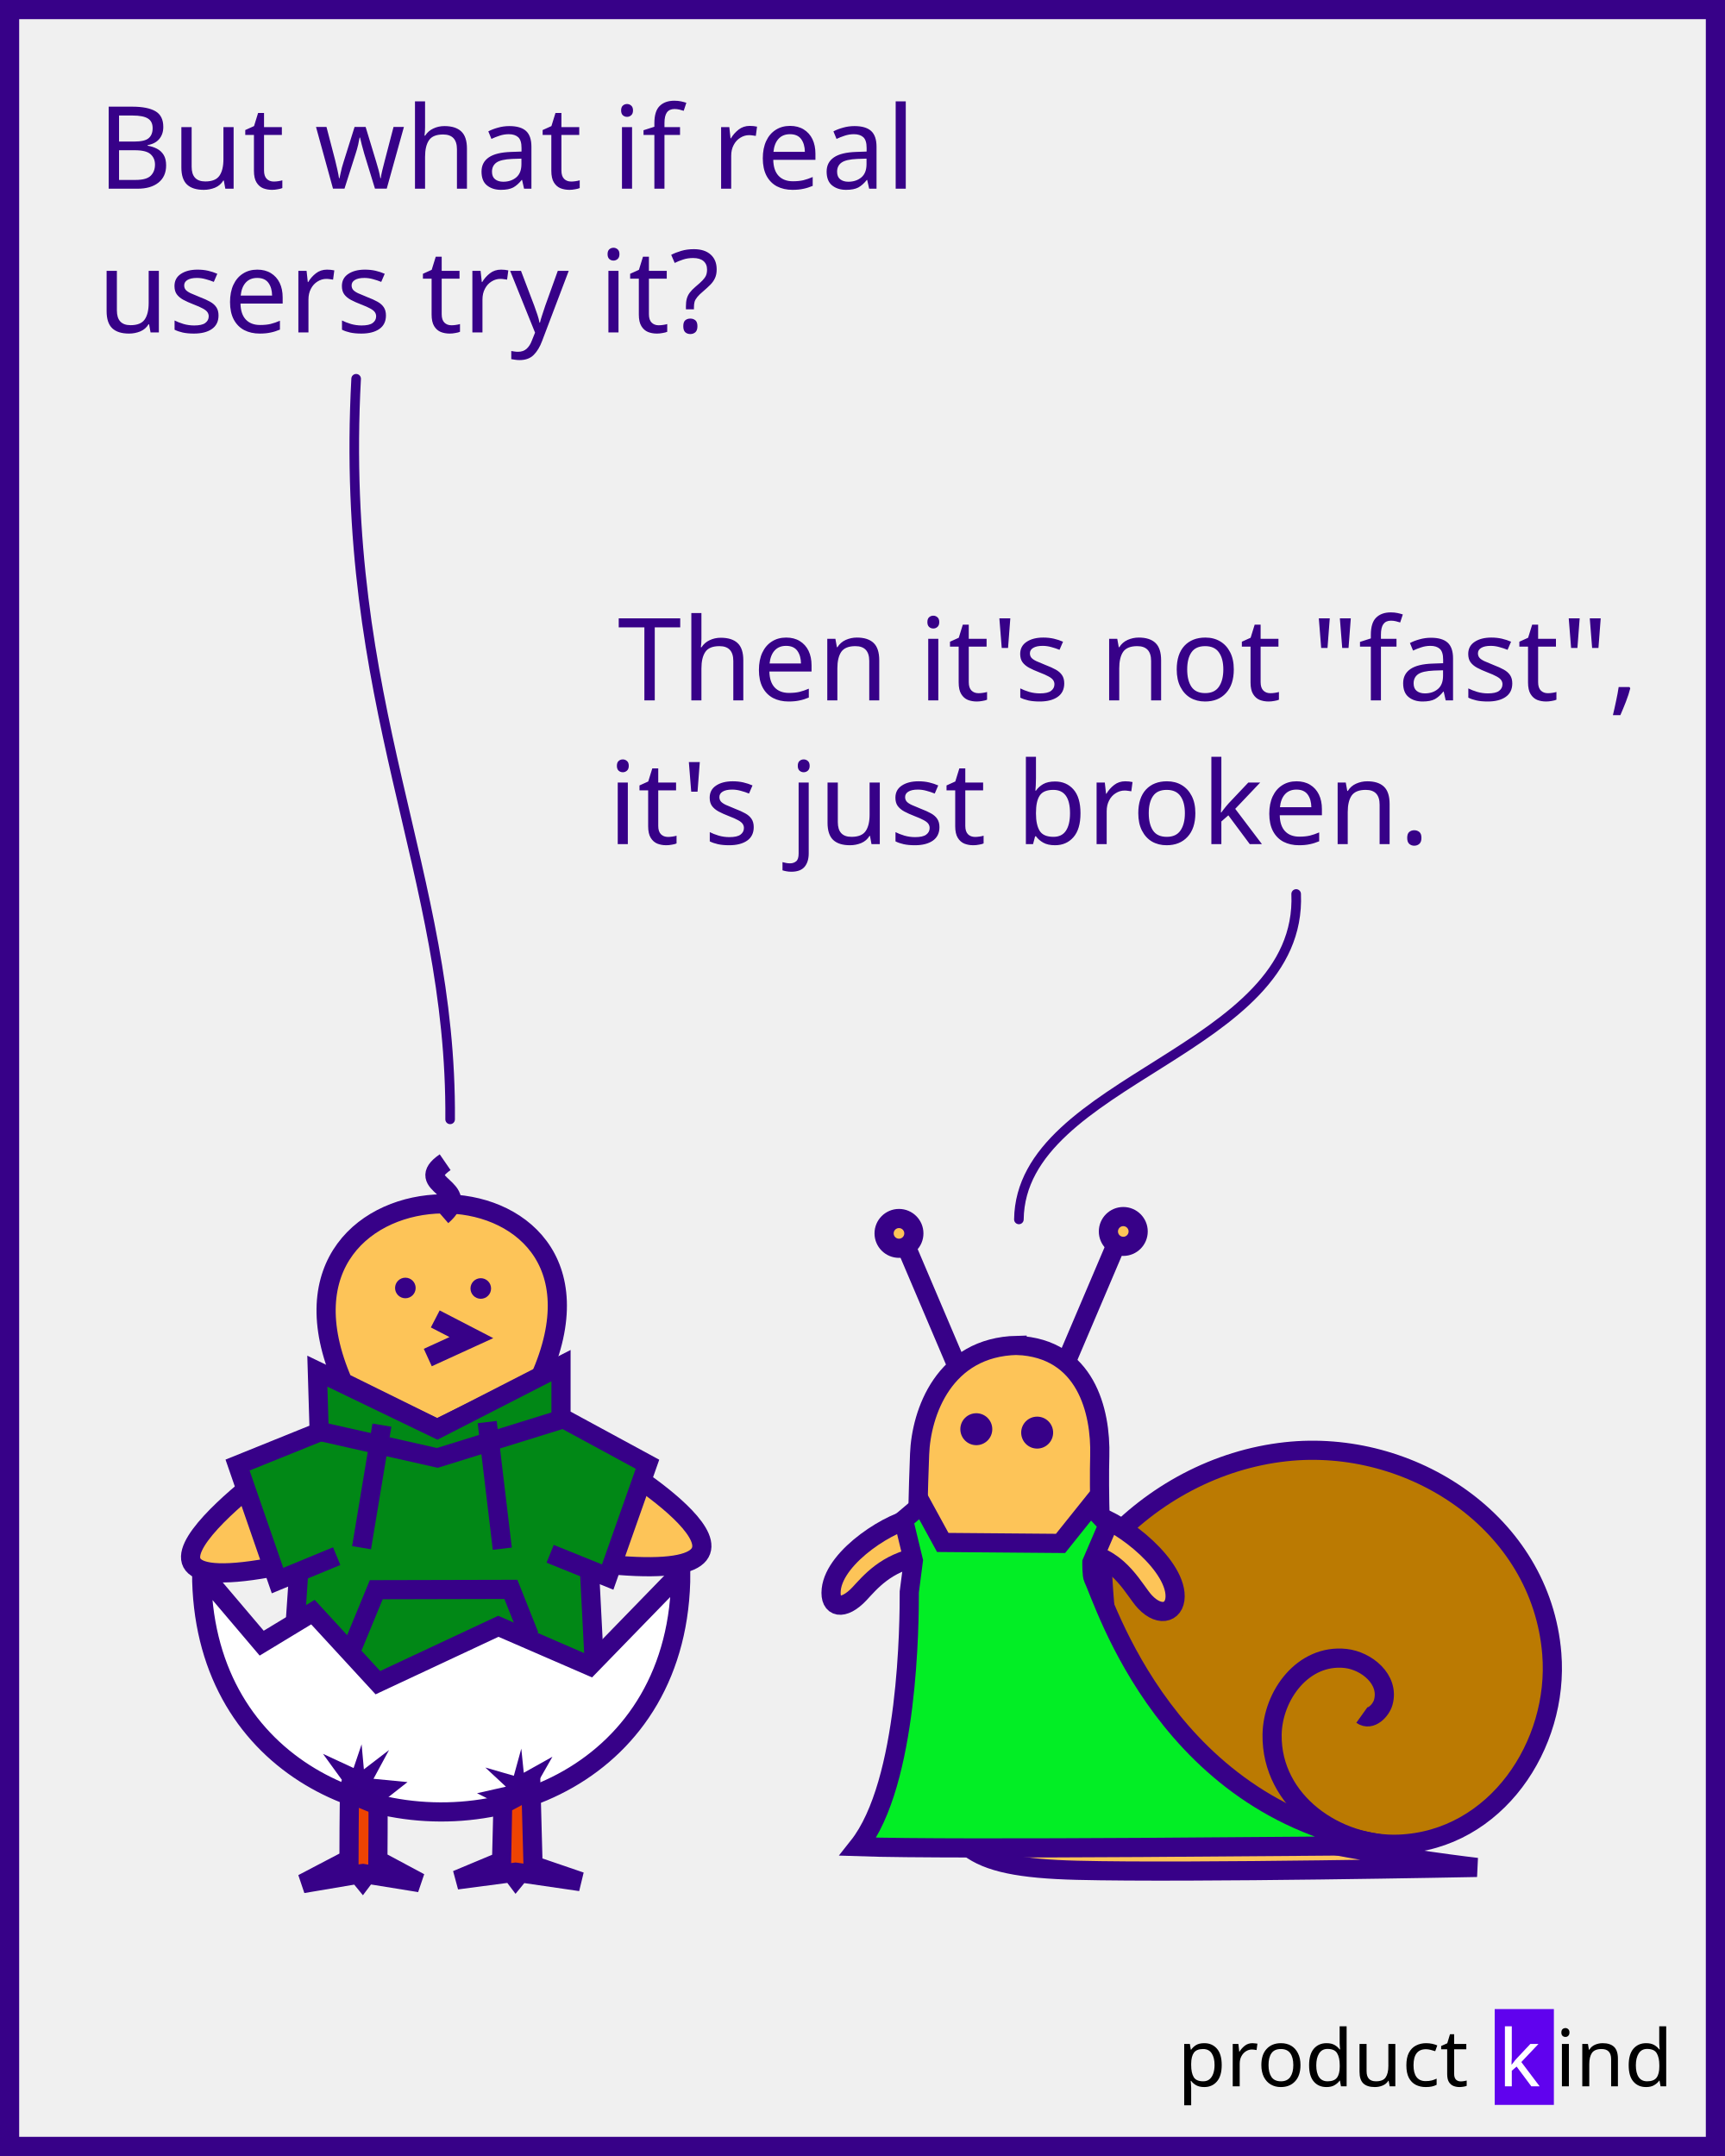
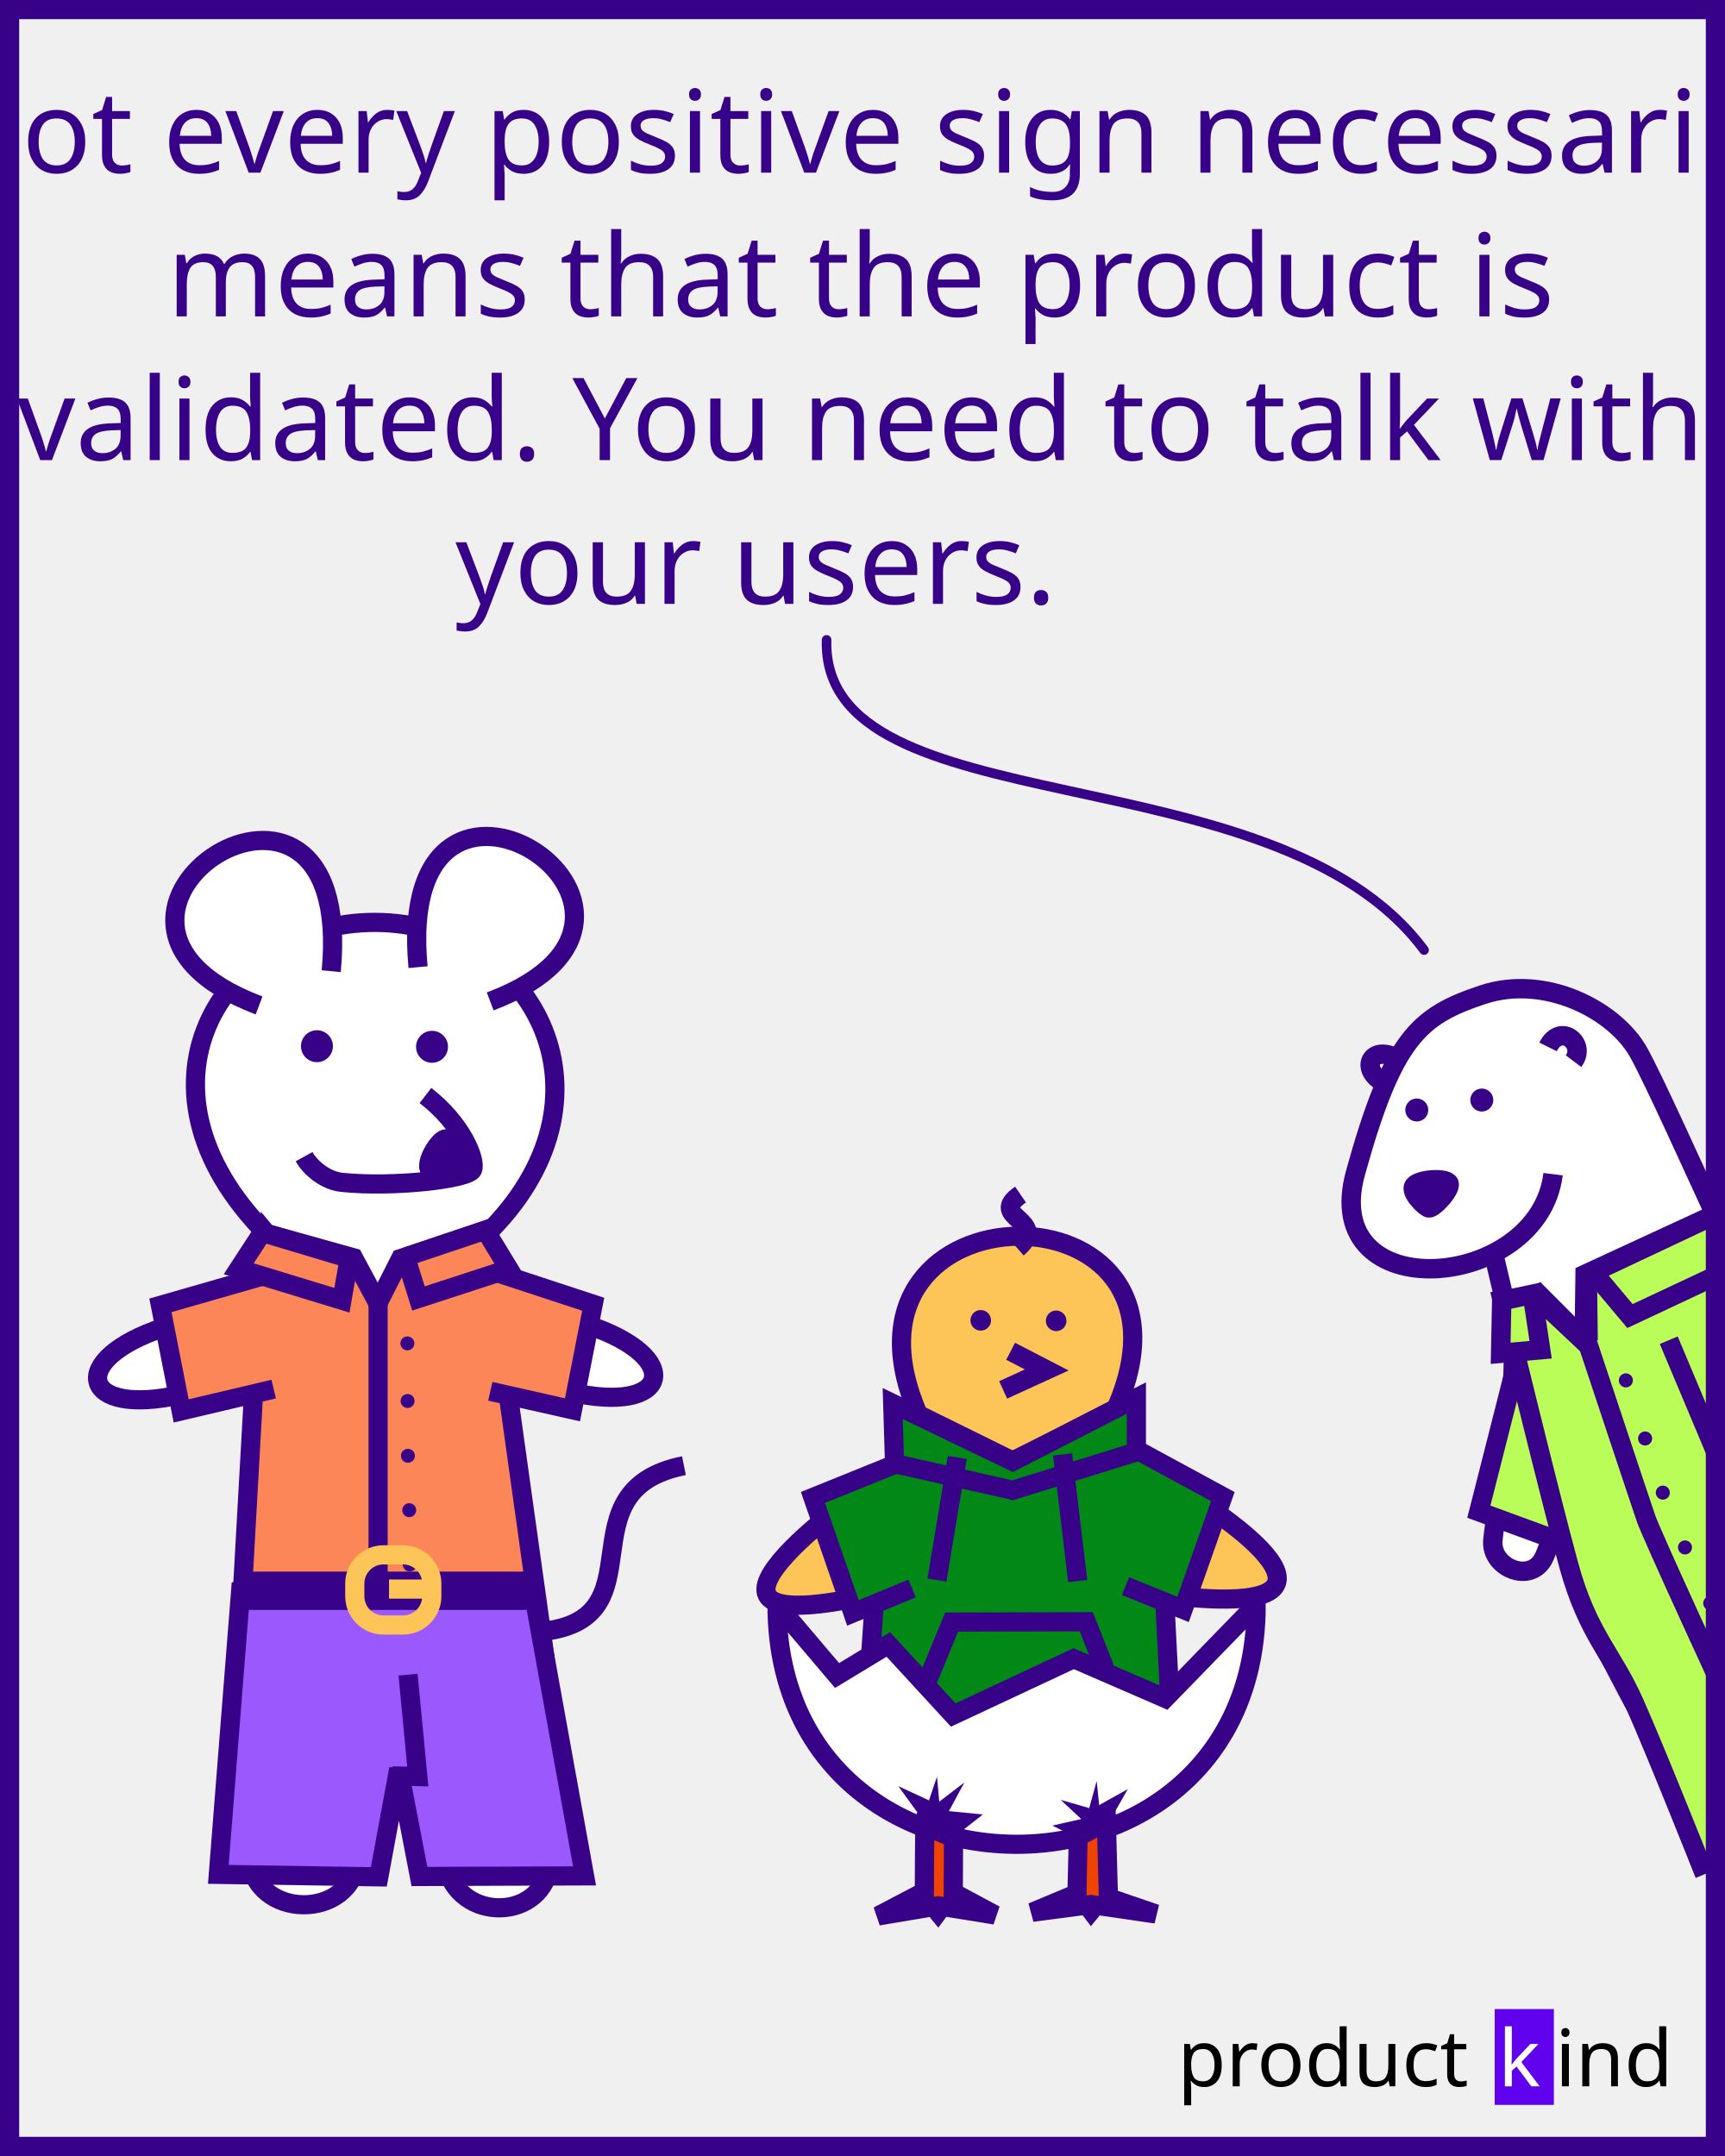
<svg xmlns="http://www.w3.org/2000/svg" width="1080" height="1350" viewBox="0 0 285.75 357.188" version="1.1" id="svg1">
  <defs id="defs1">
    <rect x="337.606" y="293.087" width="868.13" height="871.84" id="rect26" />
    <rect x="358.011" y="335.751" width="877.405" height="734.572" id="rect25" />
    <rect x="418.448" y="244.753" width="748.074" height="801.367" id="rect16" />
    <clipPath clipPathUnits="userSpaceOnUse" id="clipPath3">
      <rect style="fill:#370188;stroke:#370188;stroke-width:3.175" id="rect4" width="387.914" height="225.631" x="-131.677" y="-44.13" ry="1.595" />
    </clipPath>
+     <clipPath clipPathUnits="userSpaceOnUse" id="clipPath1">
+       <rect style="fill:none;fill-opacity:1;fill-rule:nonzero;stroke:#370188;stroke-width:1;stroke-dasharray:none;stroke-opacity:1" id="rect1" width="89" height="111.5" x="-43.911" y="-23.921" transform="rotate(21.05642)" />
+     </clipPath>
  </defs>
  <g id="layer1">
-     <rect style="fill:none;fill-opacity:1;fill-rule:nonzero;stroke:#370188;stroke-width:3.175;stroke-dasharray:none;stroke-opacity:1" id="rect113-4-2" width="282.575" height="354.012" x="1.587" y="1.587" />
    <g id="g1">
      <rect width="9.802" height="15.875" rx="0" ry="0" fill="#6002ee" stroke-width="0" id="rect1-3-4-39-4-2-0-5-6" x="247.601" y="332.846" />
      <text font-family="Montserrat" font-size="465.256px" font-weight="200" stroke-width="0" fill="#33333" id="text3-0-3-6-4-3-4-3-7-8" x="257.784" y="345.427" style="font-style:normal;font-variant:normal;font-weight:300;font-stretch:normal;font-size:13.077px;font-family:Montserrat;-inkscape-font-specification:'Montserrat Light'" transform="scale(0.9993897,1.000611)">
        <tspan y="345.427" font-weight="200" stroke-width="0" id="tspan1-4-8-3-6-9-9-9-7-0" style="font-style:normal;font-variant:normal;font-weight:300;font-stretch:normal;font-size:13.077px;font-family:Montserrat;-inkscape-font-specification:'Montserrat Light'">ind</tspan>
      </text>
      <text font-family="Montserrat" font-size="618.11px" font-weight="200" stroke-width="0" fill="#33333" id="text3-0-3-0-0-5-3-3-2" x="248.337" y="345.427" style="font-style:normal;font-variant:normal;font-weight:300;font-stretch:normal;font-size:13.077px;font-family:Montserrat;-inkscape-font-specification:'Montserrat Light'" transform="scale(0.9993897,1.000611)">
        <tspan y="345.427" font-weight="200" stroke-width="0" id="tspan1-4-8-6-2-1-2-5-9" style="font-style:normal;font-variant:normal;font-weight:300;font-stretch:normal;font-size:13.077px;font-family:Montserrat;-inkscape-font-specification:'Montserrat Light'">
          <tspan style="font-style:normal;font-variant:normal;font-weight:300;font-stretch:normal;font-size:13.077px;font-family:Montserrat;-inkscape-font-specification:'Montserrat Light';fill:#ffffff;fill-opacity:1;stroke-width:0" id="tspan3-6-3-13-5-2-1-6-6">k</tspan>
        </tspan>
      </text>
      <text dx="0" dy="0" font-family="Montserrat" font-size="465.256px" font-weight="200" stroke-width="0" fill="#33333" id="text3-0-3-6-8-4-0-8-9" x="195.177" y="345.427" style="font-style:normal;font-variant:normal;font-weight:300;font-stretch:normal;font-size:13.077px;font-family:Montserrat;-inkscape-font-specification:'Montserrat Light'" transform="scale(0.9993897,1.000611)">
        <tspan y="345.427" font-weight="200" stroke-width="0" id="tspan1-4-8-3-9-0-0-6-9" style="font-style:normal;font-variant:normal;font-weight:300;font-stretch:normal;font-size:13.077px;font-family:Montserrat;-inkscape-font-specification:'Montserrat Light'">product</tspan>
      </text>
    </g>
-     <g id="g2" transform="matrix(3.175,0,0,3.175,-79.82218,69.79408)">
+     <g id="g2-5-7" transform="matrix(3.175,0,0,3.175,-1344.566,-592.0247)">
+       <text xml:space="preserve" style="font-style:normal;font-variant:normal;font-weight:normal;font-stretch:normal;font-size:19.05px;font-family:'Nanum Pen';-inkscape-font-specification:'Nanum Pen';text-align:center;letter-spacing:0px;word-spacing:0px;writing-mode:lr-tb;direction:ltr;text-anchor:middle;white-space:pre;inline-size:237.909;display:inline;fill:#370188;fill-opacity:1;stroke:none;stroke-width:1.587;stroke-linecap:round;stroke-dasharray:none;stroke-opacity:1" x="-18.781" y="156.497" id="text17-6-5-0-9-6-3" transform="matrix(0.3149606,0,0,0.3149606,474.3017,146.1847)">
+         <tspan x="-18.781" y="156.497" id="tspan8">Not every positive sign necessarily<tspan y="156.497" id="tspan9"> </tspan>
+         </tspan>
+         <tspan x="-18.781" y="180.309" id="tspan10">means that the product is<tspan y="180.309" id="tspan11"> </tspan>
+         </tspan>
+         <tspan x="-18.781" y="204.122" id="tspan12">validated. You need to talk with<tspan y="204.122" id="tspan13"> </tspan>
+         </tspan>
+         <tspan x="-18.781" y="227.934" id="tspan14">your users.</tspan>
+       </text>
+       <path style="fill:none;fill-opacity:1;stroke:#370188;stroke-width:0.5;stroke-linecap:round;stroke-dasharray:none;stroke-opacity:1" d="m 497.785,236.038 c -7.808,-10.533 -31.451,-6.287 -31.174,-16.184" id="path13-1-9-2-1-7-8-0-7-8-3" />
+     </g>
+     <g id="g2-2" transform="matrix(3.175,0,0,3.175,-84.26997,41.36756)">
+       <path style="fill:#ffffff;fill-opacity:1;fill-rule:nonzero;stroke:#370188;stroke-width:1;stroke-dasharray:none;stroke-opacity:1" d="m 57.185,56.105 c 5.101,1.677 4.371,4.719 -0.921,3.495" id="path61-9-5" />
+       <path style="fill:#ffffff;fill-opacity:1;fill-rule:nonzero;stroke:#370188;stroke-width:1;stroke-dasharray:none;stroke-opacity:1" d="m 35.094,56.237 c -5.101,1.677 -4.371,4.719 0.921,3.495" id="path61-93" />
+       <path style="fill:#ffffff;fill-opacity:1;fill-rule:nonzero;stroke:#370188;stroke-width:1;stroke-dasharray:none;stroke-opacity:1" d="m 40.558,51.464 c -8.042,-8 -2.097,-16.656 5.934,-16.355 7.911,0.297 12.715,9.19 5.357,16.332 1.214,7.864 3.175,22.212 3.348,32.968 -0.514,2.943 -5.09,2.828 -5.429,-0.452 -0.339,-3.28 -4.413,-3.761 -4.592,-0.053 -0.159,3.295 -5.452,3.28 -5.588,-0.06 -0.799,-5.496 0.335,-24.406 0.969,-32.381 z" id="path49-6" />
+       <path style="fill:#fd8658;fill-opacity:1;fill-rule:nonzero;stroke:#370188;stroke-width:1;stroke-dasharray:none;stroke-opacity:1" d="m 51.859,51.166 3.148,22.527 -16.021,-0.06 1.256,-22.358 4.741,1.326 1.276,2.374 1.169,-2.303 z" id="path56-7" />
+       <path style="fill:#fd8658;fill-opacity:1;fill-rule:nonzero;stroke:#370188;stroke-width:1;stroke-dasharray:none;stroke-opacity:1" d="m 41.329,53.242 -6.417,1.842 1.082,5.508 4.828,-1.139" id="path57-2" />
+       <path style="fill:#fd8658;fill-opacity:1;fill-rule:nonzero;stroke:#370188;stroke-width:1;stroke-dasharray:none;stroke-opacity:1" d="m 51.343,53.006 6.149,2.021 -1.082,5.508 -4.288,-0.966" id="path57-4-4" />
+       <path style="fill:#fd8658;fill-opacity:1;fill-rule:nonzero;stroke:#370188;stroke-width:1;stroke-dasharray:none;stroke-opacity:1" d="m 40.23,51.283 -1.233,1.891 5.384,1.644 0.381,-2.179 z" id="path58-4" />
+       <path style="fill:#fd8658;fill-opacity:1;fill-rule:nonzero;stroke:#370188;stroke-width:1;stroke-dasharray:none;stroke-opacity:1" d="m 47.698,52.557 4.163,-1.397 1.233,2.027 -4.72,1.537 z" id="path59-0" />
+       <path style="fill:#ffffff;fill-opacity:1;fill-rule:nonzero;stroke:#370188;stroke-width:1;stroke-dasharray:none;stroke-opacity:1" d="m 46.268,54.509 1e-5,18.845" id="path60-3" />
+       <circle style="fill:#370188;fill-opacity:1;stroke:#370188;stroke-width:0.251;stroke-opacity:1" id="path3-3-6-6-7-1" r="0.238" cy="68.606" cx="47.917" />
+       <circle style="fill:#370188;fill-opacity:1;stroke:#370188;stroke-width:0.251;stroke-opacity:1" id="path3-3-6-6-7-0-4" r="0.238" cy="62.934" cx="47.825" />
+       <circle style="fill:#370188;fill-opacity:1;stroke:#370188;stroke-width:0.251;stroke-opacity:1" id="path3-3-6-60-5-3-8" r="0.238" cy="65.772" cx="47.892" />
+       <circle style="fill:#370188;fill-opacity:1;stroke:#370188;stroke-width:0.251;stroke-opacity:1" id="path3-3-6-6-7-0-0-8" r="0.238" cy="57.069" cx="47.796" />
+       <circle style="fill:#370188;fill-opacity:1;stroke:#370188;stroke-width:0.251;stroke-opacity:1" id="path3-3-6-60-5-3-6-7" r="0.238" cy="60.075" cx="47.807" />
+       <circle style="fill:#370188;fill-opacity:1;stroke:none;stroke-width:3.975;stroke-dasharray:none;stroke-opacity:1" id="path9-5-7-5" cx="43.078" cy="41.562" r="0.833" />
+       <circle style="fill:#370188;fill-opacity:1;stroke:none;stroke-width:3.975;stroke-dasharray:none;stroke-opacity:1" id="path9-5-7-6-7" cx="49.082" cy="41.593" r="0.833" />
+       <path style="fill:#ffffff;fill-opacity:1;stroke:#370188;stroke-width:1;stroke-dasharray:none;stroke-opacity:1" d="m 48.74,44.136 c 1.911,1.47 2.653,3.356 2.461,3.864 -0.186,0.493 -4.154,0.945 -6.832,0.665 -0.857,-0.09 -1.644,-0.763 -1.961,-1.339" id="path7-6" />
+       <path style="fill:#370188;fill-opacity:1;stroke:#370188;stroke-width:1.026;stroke-dasharray:none;stroke-opacity:1" d="m 49.755,46.417 c -0.307,0.099 -0.879,0.963 -0.831,1.455 0.047,0.492 1.014,-0.061 1.014,-0.061 l 0.661,-0.18 -0.245,-0.733 c 0,0 -0.292,-0.58 -0.599,-0.481 z" id="path8-8" />
+       <path style="fill:#ffffff;fill-opacity:1;fill-rule:nonzero;stroke:#370188;stroke-width:1;stroke-dasharray:none;stroke-opacity:1" d="m 40.059,39.435 c -12.232,-4.611 5.081,-15.808 3.764,-1.788" id="path67" />
+       <path style="fill:#ffffff;fill-opacity:1;fill-rule:nonzero;stroke:#370188;stroke-width:1;stroke-dasharray:none;stroke-opacity:1" d="m 52.117,39.225 c 12.232,-4.611 -5.081,-15.808 -3.764,-1.788" id="path67-5" />
+       <path style="fill:#9a58fd;fill-opacity:1;fill-rule:nonzero;stroke:#370188;stroke-width:1;stroke-dasharray:none;stroke-opacity:1" d="m 37.933,84.775 8.373,0.13 1.039,-5.629 1.08,5.61 8.614,-0.032 -2.663,-14.724 -15.282,-0.093 z" id="path55-9" />
+       <path style="fill:#ffffff;fill-opacity:1;fill-rule:nonzero;stroke:#370188;stroke-width:2;stroke-dasharray:none;stroke-opacity:1" d="m 39.069,69.978 15.448,-10e-7" id="path69" />
+       <rect style="fill:none;fill-opacity:1;fill-rule:nonzero;stroke:#fdc458;stroke-width:1;stroke-dasharray:none;stroke-opacity:1" id="rect68" width="4.018" height="3.661" x="45.052" y="68.103" rx="1.5" />
+       <path style="fill:none;fill-opacity:1;fill-rule:nonzero;stroke:#fdc458;stroke-width:1;stroke-dasharray:none;stroke-opacity:1" d="m 46.838,69.889 h 2.054" id="path70" />
+       <path style="fill:none;fill-opacity:1;fill-rule:nonzero;stroke:#370188;stroke-width:1;stroke-dasharray:none;stroke-opacity:1" d="m 47.021,79.637 1.319,0.035 -0.509,-5.318" id="path71" />
+       <path style="fill:none;fill-opacity:1;fill-rule:nonzero;stroke:#370188;stroke-width:1;stroke-dasharray:none;stroke-opacity:1" d="m 54.723,72.114 c 6.407,-0.614 1.028,-7.368 7.502,-8.665" id="path72" />
+     </g>
+     <g id="g2" transform="matrix(3.175,0,0,3.175,15.49064,75.15448)">
      <path style="fill:#018816;fill-opacity:1;stroke:#370188;stroke-width:1;stroke-dasharray:none;stroke-opacity:1" d="m 40.908,57.404 -0.771,11.231 16.226,0.436 -0.637,-12.471 z" id="path25-4" />
      <path style="fill:#ffffff;fill-opacity:1;stroke:#370188;stroke-width:1;stroke-dasharray:none;stroke-opacity:1" d="m 35.661,60.065 c 0,4.987 2.239,8.481 5.377,10.484 0.747,0.476 1.544,0.869 2.374,1.176 7.344,2.72 17.256,-1.167 17.248,-11.66 l -4.746,4.884 -4.772,-2.071 -6.286,2.942 -3.388,-3.682 -2.674,1.62 z" id="path1-8" />
      <path style="fill:#370189;fill-opacity:1;stroke:#370188;stroke-width:0;stroke-dasharray:none;stroke-opacity:1" d="m 43.197,71.194 -1.205,-1.661 1.597,0.741 0.418,-1.237 0.119,1.305 1.313,-1.008 -0.811,1.501 1.774,0.172 -1.163,0.913 z" id="path3-2" />
      <path style="fill:#370189;fill-opacity:1;stroke:#370188;stroke-width:0;stroke-dasharray:none;stroke-opacity:1" d="m 53.007,71.363 0.956,-1.678 -1.495,0.836 -0.129,-1.259 -0.389,1.415 -1.488,-0.43 1.074,1 -1.506,0.341 1.418,0.719 z" id="path3-1-5" />
      <path style="fill:#ee4302;fill-opacity:1;stroke:#370188;stroke-width:1;stroke-dasharray:none;stroke-opacity:1" d="m 43.384,71.613 c -0.029,0.261 -0.035,3.427 -0.035,3.427 l -2.412,1.264 2.888,-0.488 0.234,0.286 0.221,-0.294 2.757,0.446 -2.181,-1.169 c 0,0 0.022,-2.829 0.004,-2.867 z" id="path7-8" />
      <path style="fill:#ee4302;fill-opacity:1;stroke:#370188;stroke-width:1;stroke-dasharray:none;stroke-opacity:1" d="m 52.845,71.381 0.107,3.971 2.479,0.848 -3.143,-0.458 -0.234,0.286 -0.221,-0.294 -2.859,0.378 2.336,-0.977 c 0,0 0.052,-2.899 0.057,-2.959 z" id="path7-4-0" />
      <path style="fill:none;fill-opacity:1;stroke:#370188;stroke-width:1;stroke-dasharray:none;stroke-opacity:1" d="m 43.541,63.954 1.23,-2.985 7.025,-0.017 0.962,2.422" id="path19-60" />
      <path style="fill:#fdc458;fill-opacity:1;stroke:#370188;stroke-width:1;stroke-dasharray:none;stroke-opacity:1" d="m 39.874,54.271 c 0,0 -12.117,8.57 2.191,4.91 z" id="path17-0" />
      <path style="fill:#fdc458;fill-opacity:1;stroke:#370188;stroke-width:1;stroke-dasharray:none;stroke-opacity:1" d="m 57.591,54.598 c 0,0 10.804,6.674 -2.373,4.858 z" id="path16-7" />
      <path style="fill:#fdc458;fill-opacity:1;stroke:#370188;stroke-width:1;stroke-dasharray:none;stroke-opacity:1" d="m 53.301,49.937 c 5.488,-12.265 -15.632,-12.077 -10.265,0.203 l 4.911,2.424 z" id="path23-5" />
      <path style="fill:#018816;fill-opacity:1;stroke:#370188;stroke-width:1;stroke-dasharray:none;stroke-opacity:1" d="m 42.708,59.217 -3.087,1.275 -2.086,-6.027 4.259,-1.721 -0.096,-3.178 6.26,3.017 6.453,-3.306 v 2.697 l 4.511,2.448 -2.076,5.887 -3.002,-1.215" id="path12-0" />
      <circle style="fill:#370188;fill-opacity:1;stroke:none;stroke-width:2.562;stroke-dasharray:none;stroke-opacity:1" id="path9-8" cx="46.29" cy="45.224" r="0.537" />
      <circle style="fill:#370188;fill-opacity:1;stroke:none;stroke-width:2.562;stroke-dasharray:none;stroke-opacity:1" id="path9-4" cx="50.225" cy="45.251" r="0.537" />
      <path style="fill:none;fill-opacity:1;stroke:#370188;stroke-width:1;stroke-dasharray:none;stroke-opacity:1" d="m 41.699,52.679 6.26,1.412 6.613,-2.054" id="path22-1" />
      <path style="fill:none;fill-opacity:1;stroke:#370188;stroke-width:1;stroke-dasharray:none;stroke-opacity:1" d="m 45.067,52.381 -1.062,6.396" id="path10-79" />
      <path style="fill:none;fill-opacity:1;stroke:#370188;stroke-width:1;stroke-dasharray:none;stroke-opacity:1" d="m 50.56,52.221 0.788,6.607" id="path11-71" />
      <path style="fill:none;fill-opacity:1;stroke:#370188;stroke-width:1;stroke-dasharray:none;stroke-opacity:1" d="m 47.85,46.839 1.884,0.975 -2.274,1.04" id="path24-70" />
      <path style="fill:none;fill-opacity:1;stroke:#370188;stroke-width:1;stroke-dasharray:none;stroke-opacity:1" d="m 48.201,41.463 c 1.703,-1.483 -1.593,-1.593 0.165,-2.801" id="path26-0" />
    </g>
-     <g id="g2-5" transform="matrix(3.175,0,0,3.175,-1513.23,-614.2662)">
-       <text xml:space="preserve" style="font-style:normal;font-variant:normal;font-weight:normal;font-stretch:normal;font-size:19.05px;font-family:'Nanum Pen';-inkscape-font-specification:'Nanum Pen';text-align:start;letter-spacing:0px;word-spacing:0px;writing-mode:lr-tb;direction:ltr;text-anchor:start;white-space:pre;inline-size:115.268;display:inline;fill:#370188;fill-opacity:1;stroke:none;stroke-width:1.587;stroke-linecap:round;stroke-dasharray:none;stroke-opacity:1" x="-105.926" y="156.497" id="text17-6-5-0-9-6" transform="matrix(0.3149606,0,0,0.3149606,515.06,154.0265)">
-         <tspan x="-105.926" y="156.497" id="tspan3">But what if real </tspan>
-         <tspan x="-105.926" y="180.309" id="tspan4">users try it?</tspan>
-       </text>
-       <path style="fill:none;fill-opacity:1;stroke:#370188;stroke-width:0.5;stroke-linecap:round;stroke-dasharray:none;stroke-opacity:1" d="m 500.093,251.878 c 0.094,-12.954 -5.827,-21.503 -4.904,-38.645" id="path13-1-9-2-1-7-8-0-7-8" />
+     <g id="g2-9" transform="matrix(2.962996,-1.140736,1.140736,2.962996,141.0036,77.53627)" clip-path="url(#clipPath1)">
+       <path style="fill:#ffffff;fill-opacity:1;stroke:#370188;stroke-width:1.013;stroke-dasharray:none;stroke-opacity:1" d="m 15.999,54.235 c -0.392,2.574 -4.251,8.736 -4.866,10.023 -0.615,1.287 1.015,2.823 2.134,1.816 1.119,-1.007 4.966,-6.641 5.47,-8.6" id="path5-1-2-1-7" />
+       <path style="fill:#ffffff;fill-opacity:1;stroke:#370188;stroke-width:1.013;stroke-dasharray:none;stroke-opacity:1" d="m 29.343,67.538 c 0.257,2.058 1.42,6.684 3.824,9.493 1.931,2.257 4.587,2.671 5.924,3.402 3.079,1.684 2.132,4.422 -0.608,3.724 -3.994,-1.017 -10.027,-2.194 -9.749,-4.978" id="path2-4-2-5-8-3" />
+       <path style="fill:#bbfd58;fill-opacity:1;stroke:#370188;stroke-width:1.013;stroke-dasharray:none;stroke-opacity:1" d="m 15.543,56.164 -4.549,6.424 3.511,3.072" id="path13-6-7-6-8" />
+       <path style="fill:#ffffff;fill-opacity:1;stroke:#370188;stroke-width:1.013;stroke-dasharray:none;stroke-opacity:1" d="m 14.377,39.877 c -0.939,-1.153 0.227,-2.106 1.197,-0.791" id="path15-0-5-6-6-1" />
+       <path style="fill:#ffffff;fill-opacity:1;stroke:#370188;stroke-width:1.013;stroke-dasharray:none;stroke-opacity:1" d="m 20.936,47.545 c -2.918,5.453 -13.977,2.15 -9.6,-3.763 4.377,-5.913 6.067,-6.451 9.523,-6.297 3.456,0.154 6.186,3.25 6.528,5.76 0.45,3.306 1.048,18.649 1.816,23.18 0.629,3.712 -0.25,10.737 -0.656,14.688 -0.089,0.871 -0.156,1.593 -0.178,2.097 -0.14,3.172 -4.225,3.41 -4.454,0.23 -0.17,-2.356 -3.177,-1.956 -3.272,0 -0.142,2.922 -4.341,2.874 -4.594,-0.082 -0.293,-3.431 -1.944,-12.819 -1.622,-16.447 0.306,-3.456 2.131,-16.677 2.131,-16.677 v 0" id="path1-2-4-7-1-7" />
+       <circle style="fill:#370188;fill-opacity:1;stroke:#370188;stroke-width:0.253;stroke-opacity:1" id="path3-29-2-0" cx="15.502" cy="41.863" r="0.473" />
+       <circle style="fill:#370188;fill-opacity:1;stroke:#370188;stroke-width:0.253;stroke-opacity:1" id="path3-3-5-9-1" cx="18.855" cy="42.598" r="0.473" />
+       <path style="fill:#370188;fill-opacity:1;stroke:#370188;stroke-width:1.013;stroke-dasharray:none;stroke-opacity:1" d="m 13.946,45.502 c 0.335,-0.217 1.581,0.147 1.739,0.489 0.148,0.32 -1.203,0.997 -1.431,0.869 -0.167,-0.094 -0.643,-1.141 -0.308,-1.358 z" id="path4-2-3-9-6" />
+       <path style="fill:#bbfd58;fill-opacity:1;stroke:#370188;stroke-width:1.013;stroke-dasharray:none;stroke-opacity:1" d="m 29.132,75.218 c -0.107,1.678 -0.313,8.723 -0.313,8.723 l -6.033,-0.183 -0.627,-1.881 -0.548,1.907 -6.425,0.183 c 0,0 -0.067,-6.296 -0.209,-9.141 -0.142,-2.845 -0.98,-4.206 -0.611,-7.925 0.369,-3.719 1.731,-14.178 1.731,-14.178 l 1.665,0.357 1.547,3.212 1.309,-3.272 7.316,-0.476 c 0,0 0.547,9.567 1.311,14.097 0.764,4.531 0.105,5.503 0.041,6.418 -0.064,0.914 -0.045,0.48 -0.153,2.158 z" id="path14-0-7-8-2" />
+       <path style="fill:#ffffff;fill-opacity:1;stroke:#370188;stroke-width:1.013;stroke-dasharray:none;stroke-opacity:1" d="m 28.273,56.108 c 0.218,3.178 -0.489,9.568 -0.618,10.836 -0.174,1.711 -2.407,2.09 -2.756,0.043 -0.348,-2.046 -0.49,-8.587 -0.49,-8.587" id="path6-86-3-4-3" />
+       <path style="fill:#ffffff;fill-opacity:1;stroke:#370188;stroke-width:1.013;stroke-dasharray:none;stroke-opacity:1" d="m 20.839,52.752 -1.314,3.542" id="path10-5-4-0-6-1" />
+       <path style="fill:#bbfd58;fill-opacity:1;stroke:#370188;stroke-width:1.013;stroke-dasharray:none;stroke-opacity:1" d="m 22.019,55.894 -0.968,-2.82 6.955,-0.508 0.832,2.842 z" id="path7-1-7-2-3-4" />
+       <path style="fill:#ffffff;fill-opacity:1;stroke:#370188;stroke-width:1.013;stroke-dasharray:none;stroke-opacity:1" d="m 19.428,56.383 -1.604,-3.631" id="path9-9-9-5-8-8" />
+       <path style="fill:#bbfd58;fill-opacity:1;stroke:#370188;stroke-width:1.013;stroke-dasharray:none;stroke-opacity:1" d="m 16.06,52.75 1.612,0.251 -0.634,2.858 -2.013,-0.575 z" id="path8-9-5-7-9-9" />
+       <path style="fill:#bbfd58;fill-opacity:1;stroke:#370188;stroke-width:1.013;stroke-dasharray:none;stroke-opacity:1" d="m 23.455,57.798 0.237,7.777 4.736,-0.961 -0.219,-8.532" id="path12-2-2-7-8-2" />
+       <path style="fill:#bbfd58;fill-opacity:1;stroke:#370188;stroke-width:1.013;stroke-dasharray:none;stroke-opacity:1" d="m 19.458,56.235 c 0,0 -0.419,8.893 -0.451,9.827 -0.032,0.934 0.586,10.432 0.586,10.432 l 1.648,-0.127" id="path11-7-9-4-2-3" />
+       <circle style="fill:#370188;fill-opacity:1;stroke:#370188;stroke-width:0.253;stroke-opacity:1" id="path3-3-6-16-4-6-1" r="0.24" cy="58.95" cx="20.614" />
+       <circle style="fill:#370188;fill-opacity:1;stroke:#370188;stroke-width:0.253;stroke-opacity:1" id="path3-3-6-9-41-1-0-5" r="0.24" cy="62.14" cx="20.461" />
+       <circle style="fill:#370188;fill-opacity:1;stroke:#370188;stroke-width:0.253;stroke-opacity:1" id="path3-3-6-2-6-2-9-0" r="0.24" cy="65.109" cx="20.309" />
+       <circle style="fill:#370188;fill-opacity:1;stroke:#370188;stroke-width:0.253;stroke-opacity:1" id="path3-3-6-1-3-7-6-7" r="0.24" cy="68.193" cx="20.361" />
+       <circle style="fill:#370188;fill-opacity:1;stroke:#370188;stroke-width:0.253;stroke-opacity:1" id="path3-3-6-6-9-8-5-4" r="0.24" cy="71.386" cx="20.542" />
+       <circle style="fill:#370188;fill-opacity:1;stroke:#370188;stroke-width:0.253;stroke-opacity:1" id="path3-3-6-60-59-6-9-2" r="0.24" cy="74.471" cx="20.721" />
+       <path style="fill:#ffffff;fill-opacity:1;stroke:#370188;stroke-width:1.013;stroke-dasharray:none;stroke-opacity:1" d="m 23.077,41.252 c 1.062,-0.973 1.935,0.569 0.973,1.172" id="path15-1-0-5-7" />
    </g>
-     <g id="g3">
-       <path style="fill:#bb7a02;fill-opacity:1;stroke:#370188;stroke-width:3.175;stroke-dasharray:none;stroke-opacity:1" d="m 168.075,298.475 31.977,5.888 42.114,-6.064 -13.473,-36.369 -48.216,-2.959 z" id="path31" />
-       <path style="fill:#fdc458;fill-opacity:1;stroke:#370188;stroke-width:3.175;stroke-dasharray:none;stroke-opacity:1" d="m 152.317,257.9 c -5.56,0.961 -8.234,4.32 -9.963,6.16 -2.631,2.799 -4.992,2.407 -4.658,-0.729 0.598,-5.609 10.191,-11.531 14.202,-11.907" id="path30" />
-       <path style="fill:#fdc458;fill-opacity:1;stroke:#370188;stroke-width:3.175;stroke-dasharray:none;stroke-opacity:1" d="m 168.484,222.89 c -12.131,0.266 -15.892,11.182 -16.15,18.029 -0.36,9.563 -1.391,41.011 1.922,52.842 3.313,11.831 5.206,15.617 24.136,16.091 18.93,0.473 66.256,-0.473 66.256,-0.473 0,0 -50.403,-5.738 -56.082,-15.676 -5.679,-9.938 -6.676,-42.054 -6.388,-52.473 0.207,-7.485 -2.336,-17.866 -13.694,-18.339 z" id="path26" />
-       <path style="fill:#bb7a02;fill-opacity:1;fill-rule:evenodd;stroke:#370188;stroke-width:0.695;stroke-dasharray:none;stroke-opacity:1" id="path27" d="m 105.69,39.348 c -0.324,0.232 -0.695,-0.17 -0.775,-0.457 -0.235,-0.84 0.618,-1.513 1.368,-1.594 1.544,-0.166 2.642,1.347 2.664,2.759 0.038,2.434 -2.344,4.074 -4.611,3.979 -3.508,-0.147 -5.803,-3.601 -5.535,-6.911 0.387,-4.765 5.112,-7.824 9.65,-7.327 2.501,0.274 4.829,1.527 6.511,3.387" transform="matrix(-4.566457,0,0,4.566457,708.2285,104.443)" />
-       <circle style="fill:#fdc458;fill-opacity:1;stroke:#370188;stroke-width:3.175;stroke-dasharray:none;stroke-opacity:1" id="path28" cx="148.918" cy="204.338" r="2.465" />
-       <path style="fill:#ffffff;fill-opacity:1;stroke:#370188;stroke-width:3.175;stroke-dasharray:none;stroke-opacity:1" d="m 158.285,225.733 -7.888,-18.536" id="path29" />
-       <circle style="fill:#fdc458;fill-opacity:1;stroke:#370188;stroke-width:3.175;stroke-dasharray:none;stroke-opacity:1" id="path28-0" cx="-186.075" cy="204.018" r="2.465" transform="scale(-1,1)" />
-       <path style="fill:#ffffff;fill-opacity:1;stroke:#370188;stroke-width:3.175;stroke-dasharray:none;stroke-opacity:1" d="m 176.708,225.413 7.888,-18.536" id="path29-6" />
-       <circle style="fill:#370188;fill-opacity:1;stroke:none;stroke-width:12.621;stroke-dasharray:none;stroke-opacity:1" id="path9" cx="161.728" cy="236.778" r="2.646" />
-       <circle style="fill:#370188;fill-opacity:1;stroke:none;stroke-width:12.621;stroke-dasharray:none;stroke-opacity:1" id="path9-5" cx="171.808" cy="237.343" r="2.646" />
-       <path style="fill:#fdc458;fill-opacity:1;stroke:#370188;stroke-width:3.175;stroke-dasharray:none;stroke-opacity:1" d="m 180.014,257.339 c 5.56,0.961 7.92,6.203 9.649,8.042 2.631,2.799 5.305,1.674 4.971,-1.461 -0.598,-5.609 -10.191,-12.681 -14.202,-13.057" id="path30-2" />
-       <path style="mix-blend-mode:normal;fill:#02ee25;fill-opacity:1;fill-rule:nonzero;stroke:#370188;stroke-width:3.175;stroke-dasharray:none;stroke-opacity:1" d="m 149.674,251.813 1.625,6.728 -0.674,5.198 c 0,4.765 -0.063,31.611 -8.468,42.202 15.838,0.556 79.834,-0.155 88.336,-0.182 -37.053,-4.988 -47.556,-40.648 -49.386,-44.239 -0.264,-0.517 -0.232,-2.67 -0.232,-2.67 l 2.679,-6.248 -2.908,-3.108 -4.968,6.207 -19.508,-0.162 -3.45,-6.308 z" id="path33" />
-     </g>
-     <g id="g2-5-7" transform="matrix(3.175,0,0,3.175,-1344.566,-592.0247)">
-       <text xml:space="preserve" style="font-style:normal;font-variant:normal;font-weight:normal;font-stretch:normal;font-size:19.05px;font-family:'Nanum Pen';-inkscape-font-specification:'Nanum Pen';text-align:end;letter-spacing:0px;word-spacing:0px;writing-mode:lr-tb;direction:ltr;text-anchor:end;white-space:pre;inline-size:150.063;display:inline;fill:#370188;fill-opacity:1;stroke:none;stroke-width:1.587;stroke-linecap:round;stroke-dasharray:none;stroke-opacity:1" x="70.268" y="156.497" id="text17-6-5-0-9-6-3" transform="matrix(0.3149606,0,0,0.3149606,486.8679,173.7198)">
-         <tspan x="70.268" y="156.497" id="tspan5">Then it's not "fast",<tspan y="156.497" id="tspan6"> </tspan>
-         </tspan>
-         <tspan x="70.268" y="180.309" id="tspan7">it's just broken.</tspan>
-       </text>
-       <path style="fill:none;fill-opacity:1;stroke:#370188;stroke-width:0.5;stroke-linecap:round;stroke-dasharray:none;stroke-opacity:1" d="m 476.645,250.094 c 0.094,-7.347 14.817,-8.759 14.466,-16.982" id="path13-1-9-2-1-7-8-0-7-8-3" />
-     </g>
+     <rect style="fill:none;fill-opacity:1;fill-rule:nonzero;stroke:#370188;stroke-width:3.175;stroke-dasharray:none;stroke-opacity:1" id="rect113-4-2" width="282.575" height="354.012" x="1.587" y="1.587" />
  </g>
</svg>
